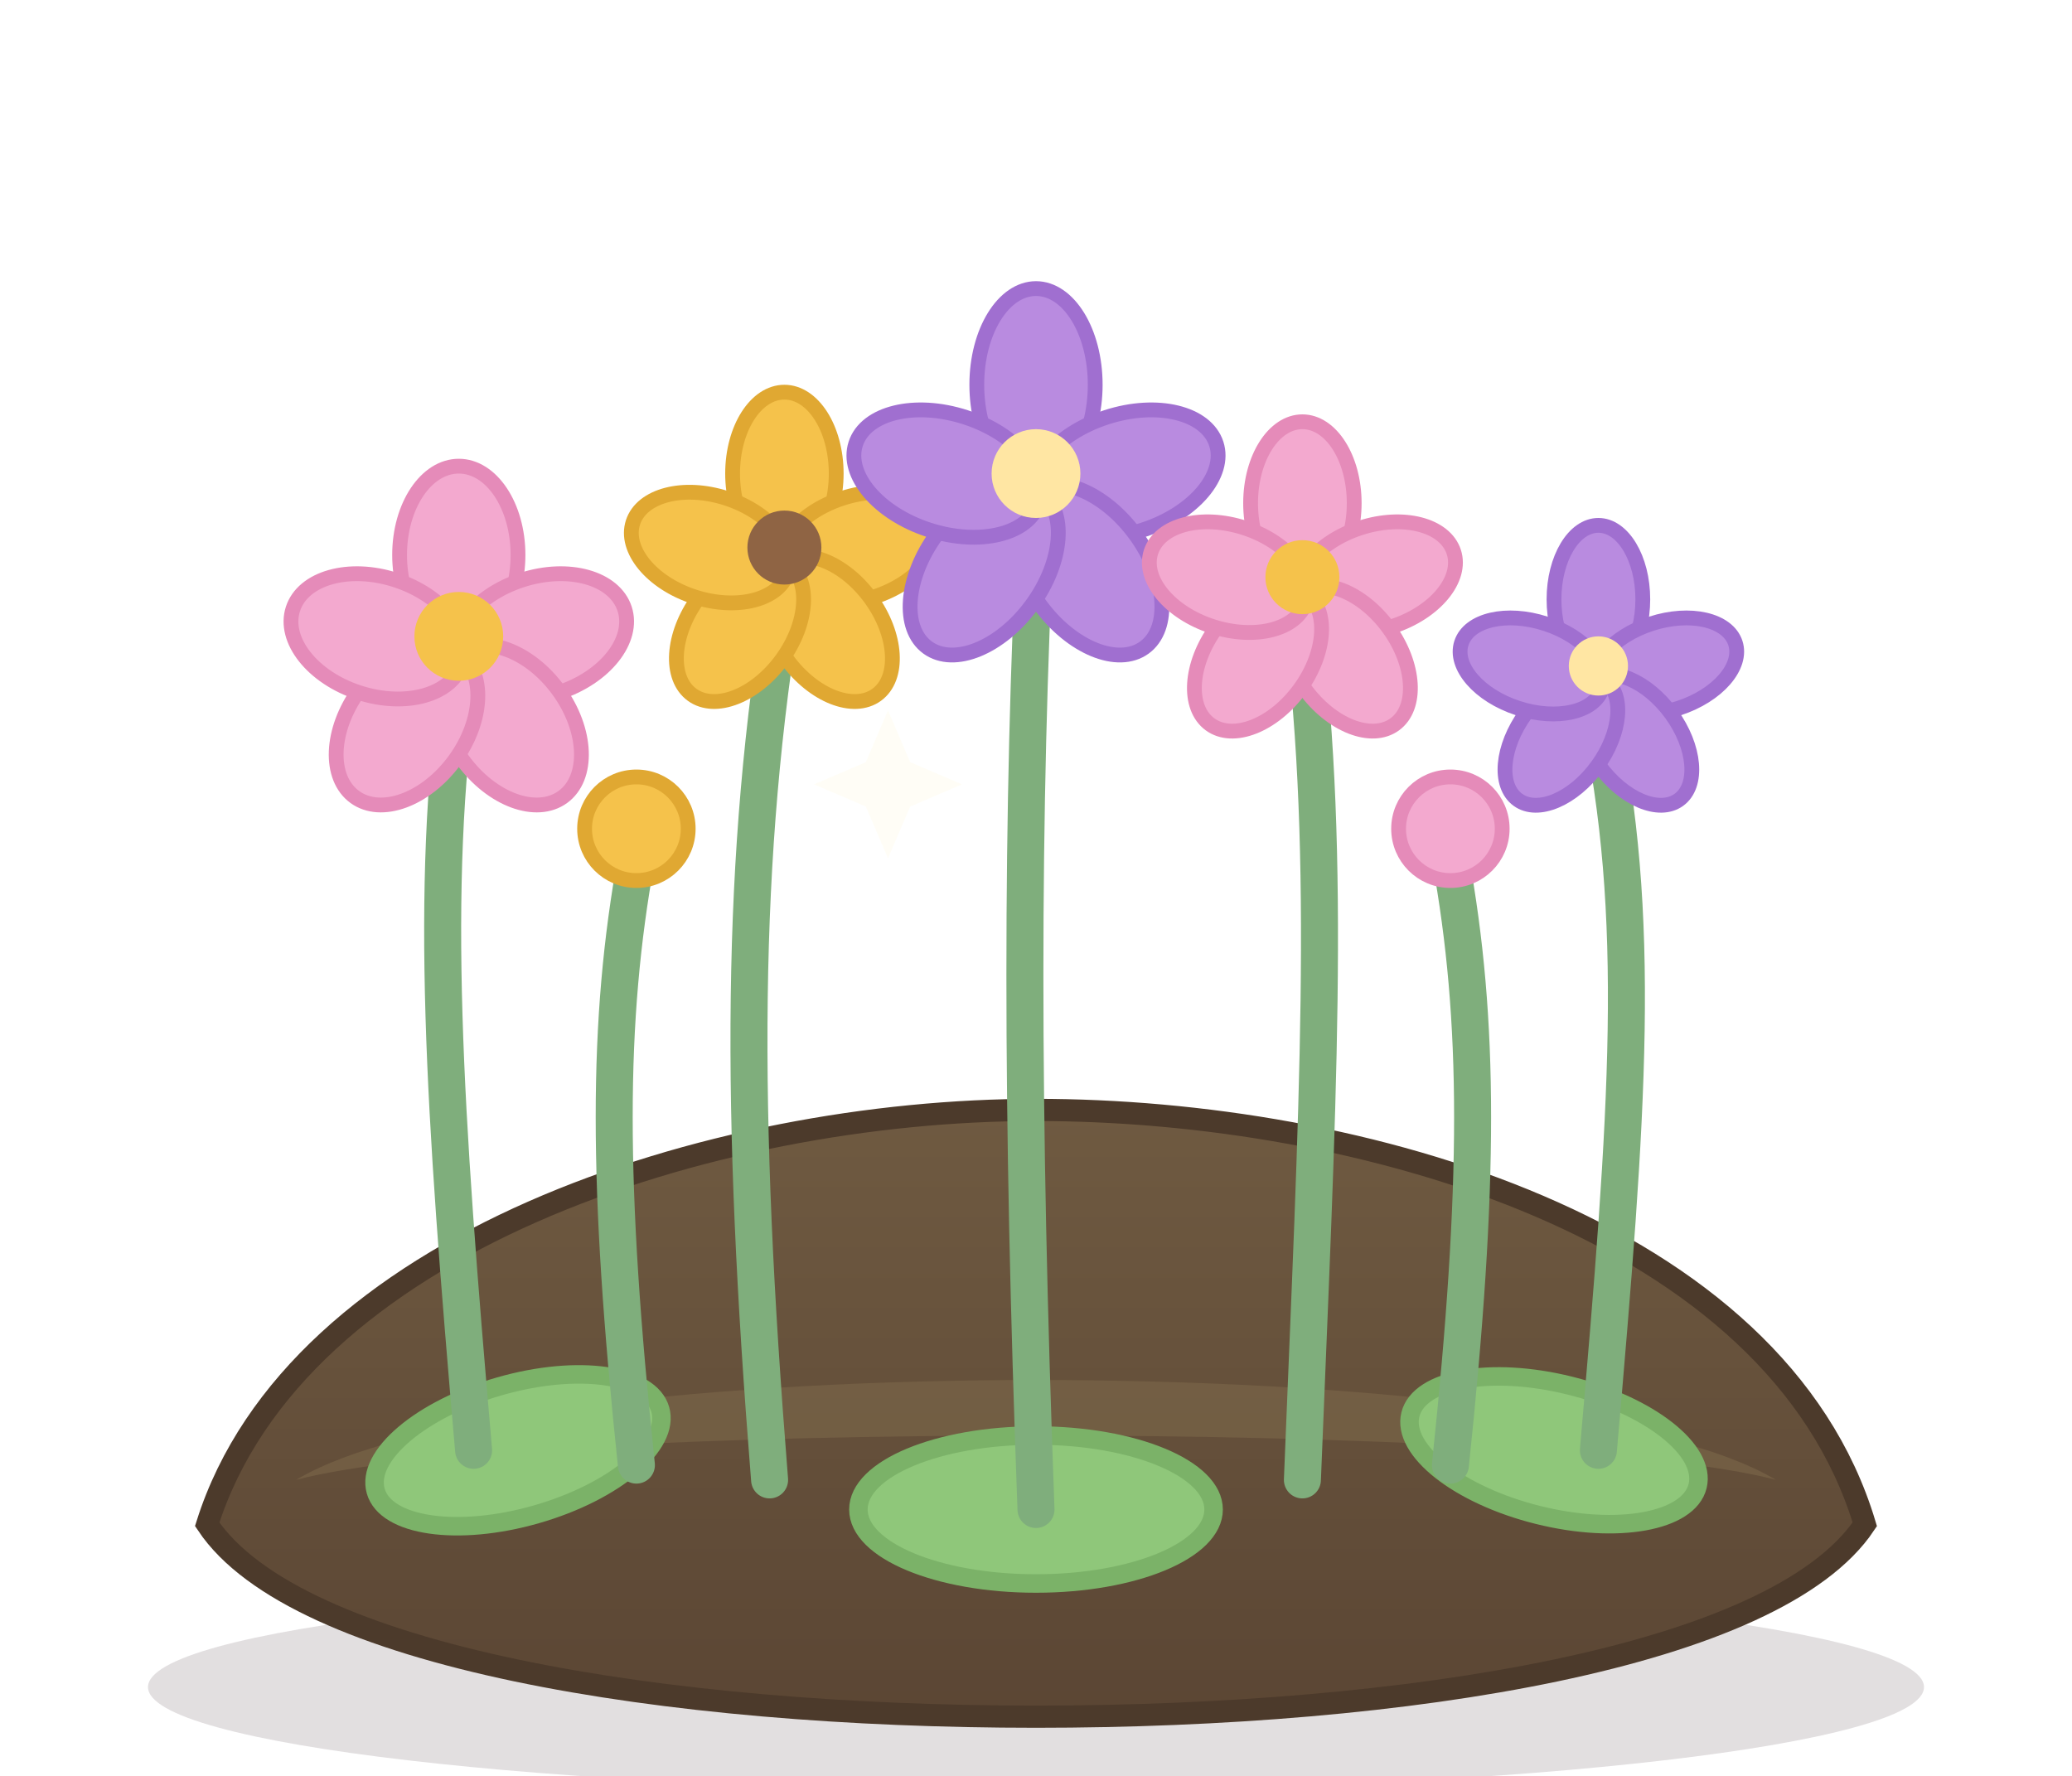
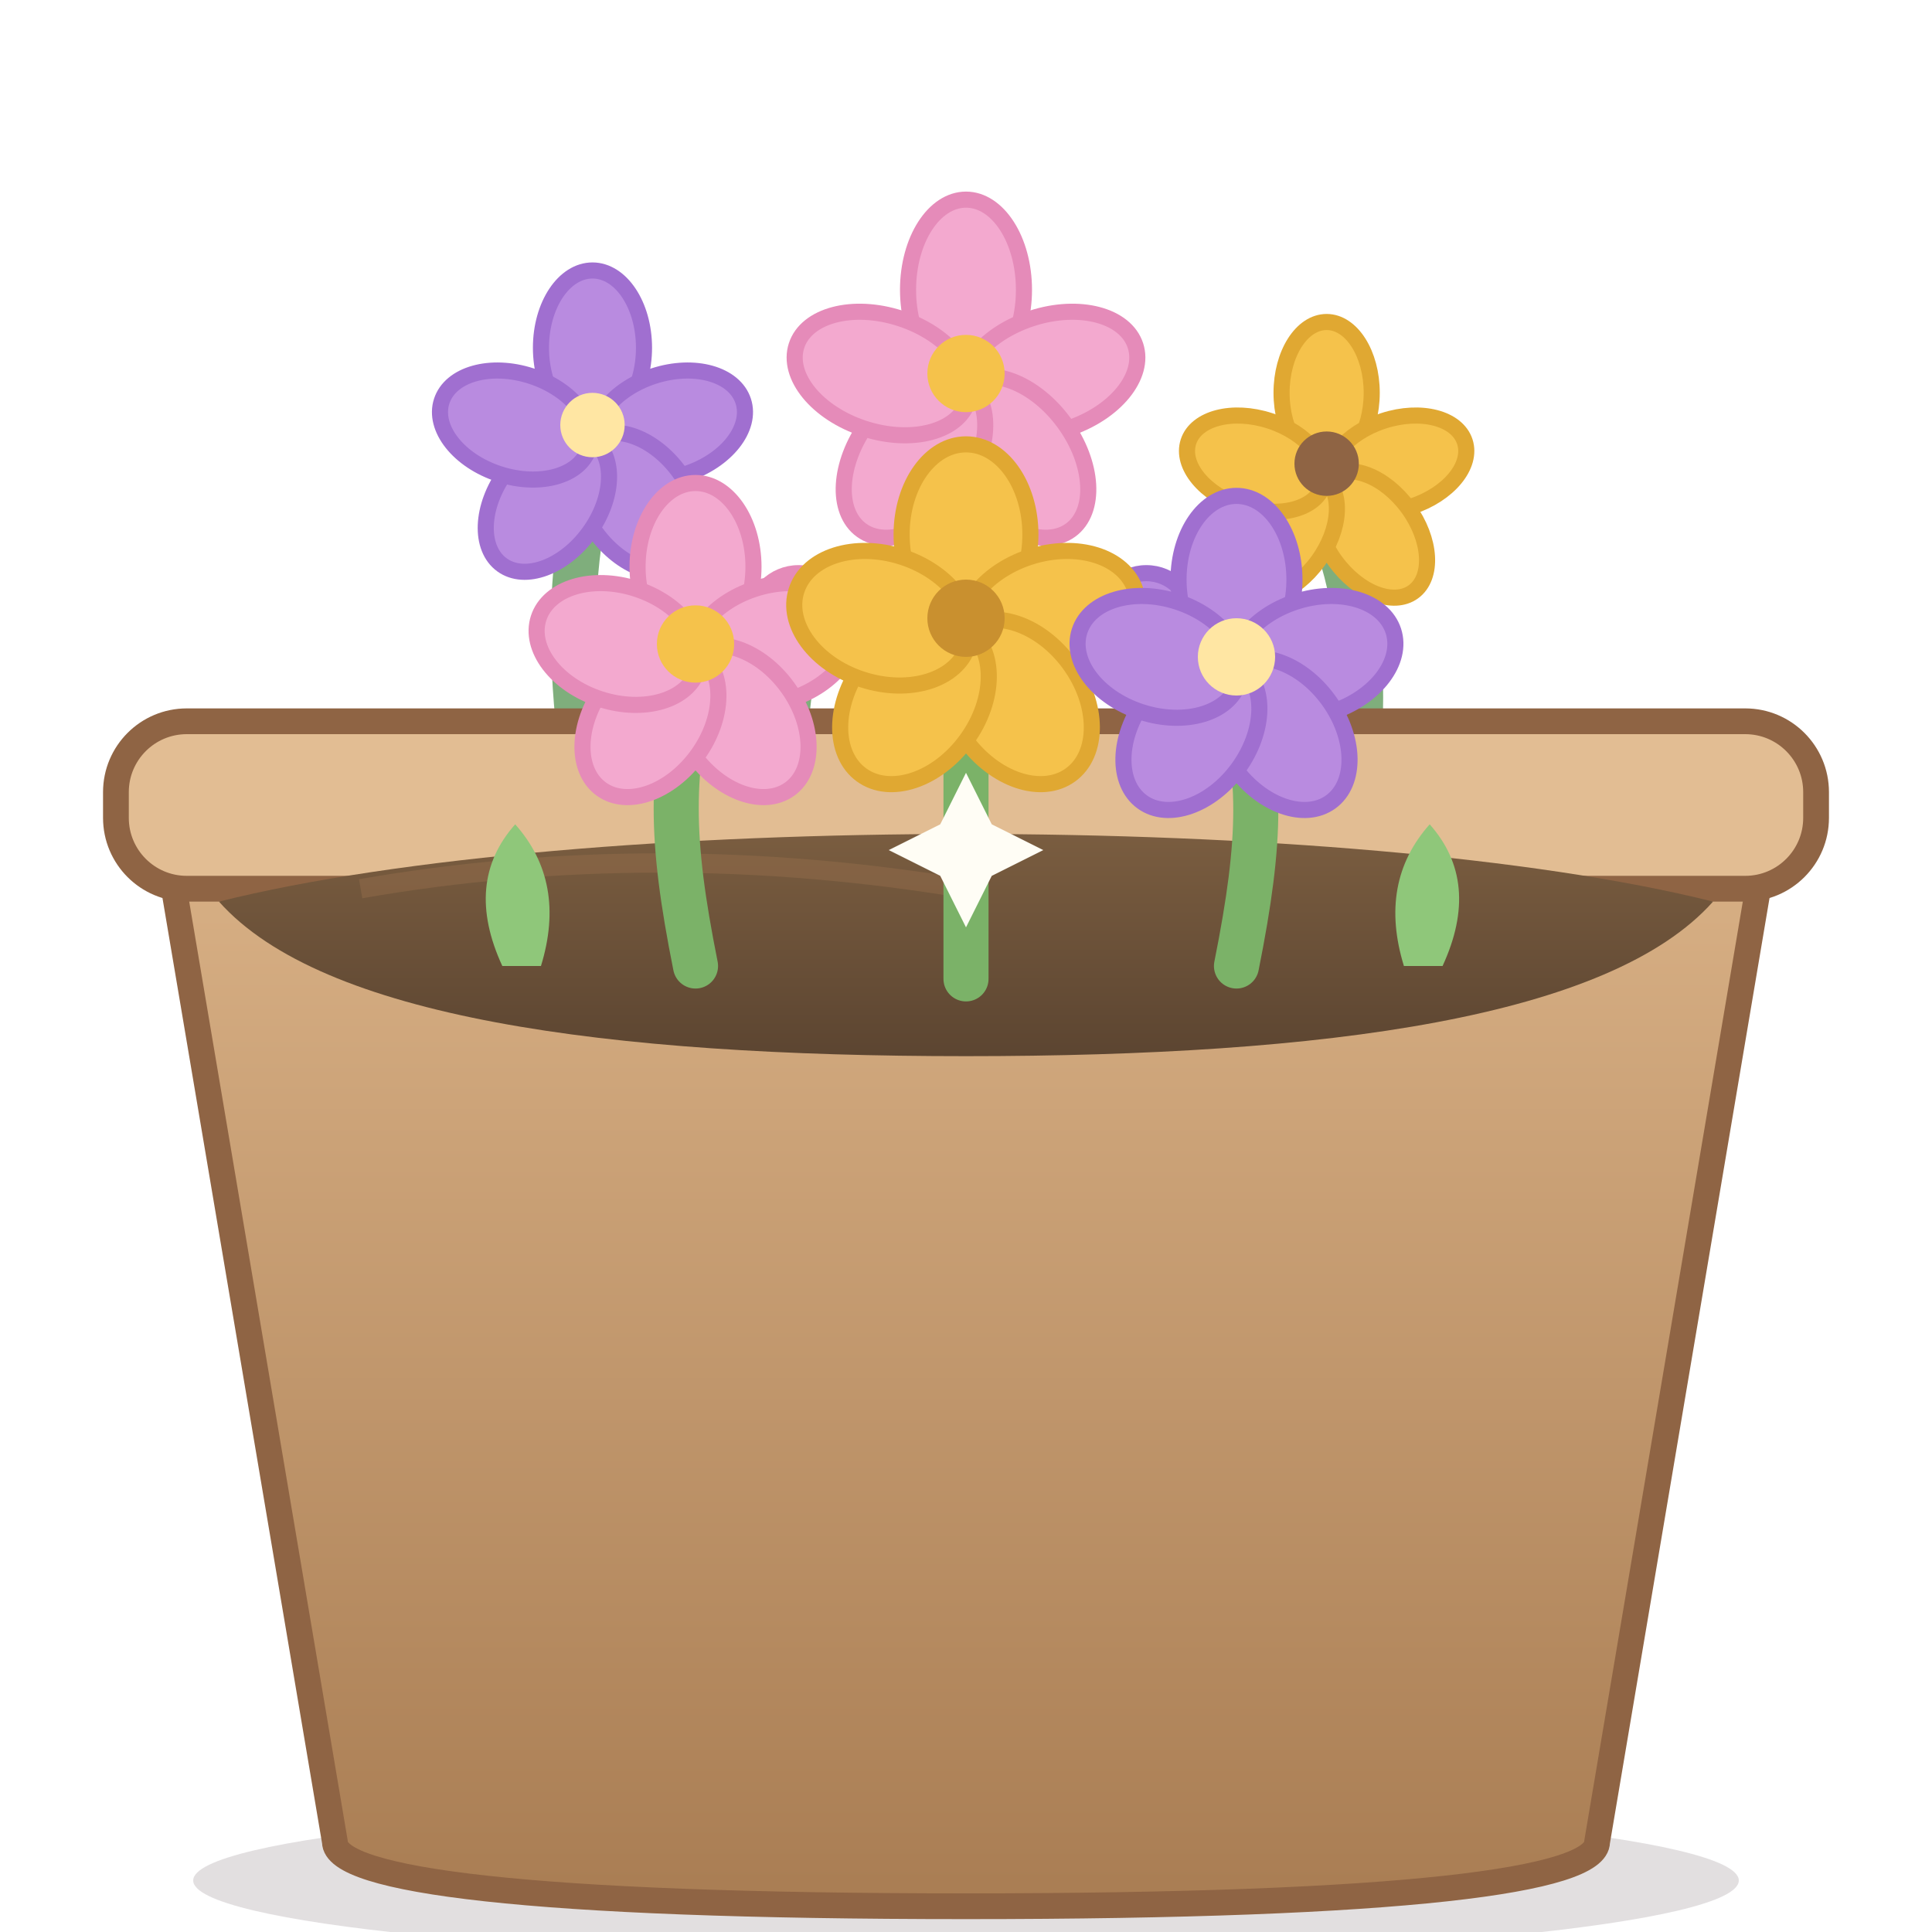
- <svg xmlns="http://www.w3.org/2000/svg" width="280" height="240" viewBox="0 0 280 240">
+ <svg xmlns="http://www.w3.org/2000/svg" width="300" height="300" viewBox="0 0 300 300">
  <defs>
-     <linearGradient id="soil" x1="0" y1="0" x2="0" y2="1">
-       <stop offset="0" stop-color="#6f5a41" />
-       <stop offset="1" stop-color="#5b4634" />
+     <linearGradient id="wpw" x1="0" y1="0" x2="0" y2="1">
+       <stop offset="0" stop-color="#d8b085" />
+       <stop offset="1" stop-color="#a97d53" />
+     </linearGradient>
+     <linearGradient id="wsoil" x1="0" y1="0" x2="0" y2="1">
+       <stop offset="0" stop-color="#7a5d40" />
+       <stop offset="1" stop-color="#5c4531" />
    </linearGradient>
  </defs>
-   <ellipse cx="140" cy="228" rx="120" ry="14" fill="#46323c" opacity="0.16" />
-   <path d="M28,206 C 40,168 96,150 140,150 C 184,150 240,166 252,206 C 240,224 190,232 140,232 C 90,232 40,224 28,206 Z" fill="url(#soil)" stroke="#4c3a2b" stroke-width="3" />
-   <path d="M40,200 C 70,182 210,182 240,200 C 210,192 70,192 40,200 Z" fill="#7c6749" opacity="0.6" />
-   <g fill="#8fc77a" stroke="#7bb268" stroke-width="2.5">
-     <ellipse cx="70" cy="196" rx="20" ry="9" transform="rotate(-16 70 196)" />
-     <ellipse cx="210" cy="196" rx="20" ry="9" transform="rotate(14 210 196)" />
-     <ellipse cx="140" cy="204" rx="24" ry="10" />
+   <ellipse cx="150" cy="292" rx="120" ry="12" fill="#46323c" opacity="0.16" />
+   <g stroke="#7fae7c" stroke-width="7" stroke-linecap="round" fill="none">
+     <path d="M96,150 C 90,120 86,96 92,74" />
+     <path d="M150,152 C 148,118 148,92 150,66" />
+     <path d="M206,150 C 212,120 214,98 206,80" />
+     <path d="M124,150 C 121,128 121,112 124,100" />
+     <path d="M178,150 C 181,128 181,112 178,100" />
  </g>
-   <g stroke="#7fae7c" stroke-width="5" stroke-linecap="round" fill="none">
-     <path d="M64,196 C 60,150 58,120 62,92" />
-     <path d="M104,200 C 100,150 100,116 106,80" />
-     <path d="M140,204 C 138,150 138,110 140,70" />
-     <path d="M176,200 C 178,150 180,116 176,84" />
-     <path d="M216,196 C 220,150 222,124 216,96" />
-     <path d="M86,198 C 82,160 82,138 86,116" />
-     <path d="M196,198 C 200,160 200,138 196,116" />
+   <g stroke-width="2.5">
+     <g transform="translate(92,66)" fill="#b98be0" stroke="#a06fd0">
+       <ellipse cx="0" cy="-12" rx="8" ry="12" />
+       <ellipse cx="12" cy="0" rx="8" ry="12" transform="rotate(72 12 0)" />
+       <ellipse cx="7" cy="12" rx="8" ry="12" transform="rotate(144 7 12)" />
+       <ellipse cx="-7" cy="12" rx="8" ry="12" transform="rotate(216 -7 12)" />
+       <ellipse cx="-12" cy="0" rx="8" ry="12" transform="rotate(288 -12 0)" />
+       <circle cx="0" cy="0" r="5" fill="#ffe6a3" stroke="none" />
+     </g>
+     <g transform="translate(150,58)" fill="#f3a9cf" stroke="#e58bb9">
+       <ellipse cx="0" cy="-13" rx="9" ry="14" />
+       <ellipse cx="13" cy="0" rx="9" ry="14" transform="rotate(72 13 0)" />
+       <ellipse cx="8" cy="13" rx="9" ry="14" transform="rotate(144 8 13)" />
+       <ellipse cx="-8" cy="13" rx="9" ry="14" transform="rotate(216 -8 13)" />
+       <ellipse cx="-13" cy="0" rx="9" ry="14" transform="rotate(288 -13 0)" />
+       <circle cx="0" cy="0" r="6" fill="#f5c24b" stroke="none" />
+     </g>
+     <g transform="translate(206,72)" fill="#f5c24b" stroke="#e0a832">
+       <ellipse cx="0" cy="-11" rx="7" ry="11" />
+       <ellipse cx="11" cy="0" rx="7" ry="11" transform="rotate(72 11 0)" />
+       <ellipse cx="7" cy="11" rx="7" ry="11" transform="rotate(144 7 11)" />
+       <ellipse cx="-7" cy="11" rx="7" ry="11" transform="rotate(216 -7 11)" />
+       <ellipse cx="-11" cy="0" rx="7" ry="11" transform="rotate(288 -11 0)" />
+       <circle cx="0" cy="0" r="5" fill="#8f6444" stroke="none" />
+     </g>
+     <circle cx="124" cy="96" r="7" fill="#f3a9cf" stroke="#e58bb9" />
+     <circle cx="178" cy="96" r="7" fill="#b98be0" stroke="#a06fd0" />
  </g>
-   <g>
-     <g transform="translate(62,86)">
-       <g fill="#f3a9cf" stroke="#e58bb9" stroke-width="2">
-         <ellipse cx="0" cy="-11" rx="8" ry="12" />
-         <ellipse cx="11" cy="0" rx="8" ry="12" transform="rotate(72 11 0)" />
-         <ellipse cx="7" cy="12" rx="8" ry="12" transform="rotate(144 7 12)" />
-         <ellipse cx="-7" cy="12" rx="8" ry="12" transform="rotate(216 -7 12)" />
-         <ellipse cx="-11" cy="0" rx="8" ry="12" transform="rotate(288 -11 0)" />
-       </g>
-       <circle cx="0" cy="0" r="6" fill="#f5c24b" />
+   <path d="M26,132 L274,132 L248,286 C 248,292 218,296 150,296 C 82,296 52,292 52,286 Z" fill="url(#wpw)" stroke="#8f6444" stroke-width="4" />
+   <rect x="18" y="112" width="264" height="26" rx="11" fill="#e2bd93" stroke="#8f6444" stroke-width="4" />
+   <path d="M34,140 C 90,126 210,126 266,140 C 250,158 206,164 150,164 C 94,164 50,158 34,140 Z" fill="url(#wsoil)" />
+   <path d="M56,138 q46,-8 94,0" stroke="#8f6a48" stroke-width="3" fill="none" opacity="0.55" />
+   <g stroke="#7bb268" stroke-width="7" stroke-linecap="round" fill="none">
+     <path d="M108,150 C 104,130 104,120 108,104" />
+     <path d="M150,152 C 150,132 150,120 150,102" />
+     <path d="M192,150 C 196,130 196,120 192,106" />
+   </g>
+   <g stroke-width="2.5">
+     <g transform="translate(108,100)" fill="#f3a9cf" stroke="#e58bb9">
+       <ellipse cx="0" cy="-12" rx="9" ry="13" />
+       <ellipse cx="12" cy="0" rx="9" ry="13" transform="rotate(72 12 0)" />
+       <ellipse cx="7" cy="12" rx="9" ry="13" transform="rotate(144 7 12)" />
+       <ellipse cx="-7" cy="12" rx="9" ry="13" transform="rotate(216 -7 12)" />
+       <ellipse cx="-12" cy="0" rx="9" ry="13" transform="rotate(288 -12 0)" />
+       <circle cx="0" cy="0" r="6" fill="#f5c24b" stroke="none" />
    </g>
-     <g transform="translate(106,74)">
-       <g fill="#f5c24b" stroke="#e0a832" stroke-width="2">
-         <ellipse cx="0" cy="-10" rx="7" ry="11" />
-         <ellipse cx="10" cy="0" rx="7" ry="11" transform="rotate(72 10 0)" />
-         <ellipse cx="6" cy="11" rx="7" ry="11" transform="rotate(144 6 11)" />
-         <ellipse cx="-6" cy="11" rx="7" ry="11" transform="rotate(216 -6 11)" />
-         <ellipse cx="-10" cy="0" rx="7" ry="11" transform="rotate(288 -10 0)" />
-       </g>
-       <circle cx="0" cy="0" r="5" fill="#8f6444" />
+     <g transform="translate(150,96)" fill="#f5c24b" stroke="#e0a832">
+       <ellipse cx="0" cy="-13" rx="10" ry="14" />
+       <ellipse cx="13" cy="0" rx="10" ry="14" transform="rotate(72 13 0)" />
+       <ellipse cx="8" cy="13" rx="10" ry="14" transform="rotate(144 8 13)" />
+       <ellipse cx="-8" cy="13" rx="10" ry="14" transform="rotate(216 -8 13)" />
+       <ellipse cx="-13" cy="0" rx="10" ry="14" transform="rotate(288 -13 0)" />
+       <circle cx="0" cy="0" r="6" fill="#c9902f" stroke="none" />
    </g>
-     <g transform="translate(140,64)">
-       <g fill="#b98be0" stroke="#a06fd0" stroke-width="2">
-         <ellipse cx="0" cy="-12" rx="8" ry="13" />
-         <ellipse cx="12" cy="0" rx="8" ry="13" transform="rotate(72 12 0)" />
-         <ellipse cx="7" cy="13" rx="8" ry="13" transform="rotate(144 7 13)" />
-         <ellipse cx="-7" cy="13" rx="8" ry="13" transform="rotate(216 -7 13)" />
-         <ellipse cx="-12" cy="0" rx="8" ry="13" transform="rotate(288 -12 0)" />
-       </g>
-       <circle cx="0" cy="0" r="6" fill="#ffe6a3" />
+     <g transform="translate(192,102)" fill="#b98be0" stroke="#a06fd0">
+       <ellipse cx="0" cy="-12" rx="9" ry="13" />
+       <ellipse cx="12" cy="0" rx="9" ry="13" transform="rotate(72 12 0)" />
+       <ellipse cx="7" cy="12" rx="9" ry="13" transform="rotate(144 7 12)" />
+       <ellipse cx="-7" cy="12" rx="9" ry="13" transform="rotate(216 -7 12)" />
+       <ellipse cx="-12" cy="0" rx="9" ry="13" transform="rotate(288 -12 0)" />
+       <circle cx="0" cy="0" r="6" fill="#ffe6a3" stroke="none" />
    </g>
-     <g transform="translate(176,78)">
-       <g fill="#f3a9cf" stroke="#e58bb9" stroke-width="2">
-         <ellipse cx="0" cy="-10" rx="7" ry="11" />
-         <ellipse cx="10" cy="0" rx="7" ry="11" transform="rotate(72 10 0)" />
-         <ellipse cx="6" cy="11" rx="7" ry="11" transform="rotate(144 6 11)" />
-         <ellipse cx="-6" cy="11" rx="7" ry="11" transform="rotate(216 -6 11)" />
-         <ellipse cx="-10" cy="0" rx="7" ry="11" transform="rotate(288 -10 0)" />
-       </g>
-       <circle cx="0" cy="0" r="5" fill="#f5c24b" />
-     </g>
-     <g transform="translate(216,90)">
-       <g fill="#b98be0" stroke="#a06fd0" stroke-width="2">
-         <ellipse cx="0" cy="-9" rx="6" ry="10" />
-         <ellipse cx="9" cy="0" rx="6" ry="10" transform="rotate(72 9 0)" />
-         <ellipse cx="5" cy="10" rx="6" ry="10" transform="rotate(144 5 10)" />
-         <ellipse cx="-5" cy="10" rx="6" ry="10" transform="rotate(216 -5 10)" />
-         <ellipse cx="-9" cy="0" rx="6" ry="10" transform="rotate(288 -9 0)" />
-       </g>
-       <circle cx="0" cy="0" r="4" fill="#ffe6a3" />
-     </g>
-     <circle cx="86" cy="112" r="7" fill="#f5c24b" stroke="#e0a832" stroke-width="2" />
-     <circle cx="196" cy="112" r="7" fill="#f3a9cf" stroke="#e58bb9" stroke-width="2" />
  </g>
-   <g fill="#fffdf5" opacity="0.9">
-     <path d="M120,96 l3,7 7,3 -7,3 -3,7 -3,-7 -7,-3 7,-3 z" />
-   </g>
+   <path d="M78,150 q-6,-13 2,-22 q8,9 4,22z" fill="#8fc77a" />
+   <path d="M224,150 q6,-13 -2,-22 q-8,9 -4,22z" fill="#8fc77a" />
+   <path d="M150,120 l4,8 8,4 -8,4 -4,8 -4,-8 -8,-4 8,-4z" fill="#fffdf5" />
</svg>
